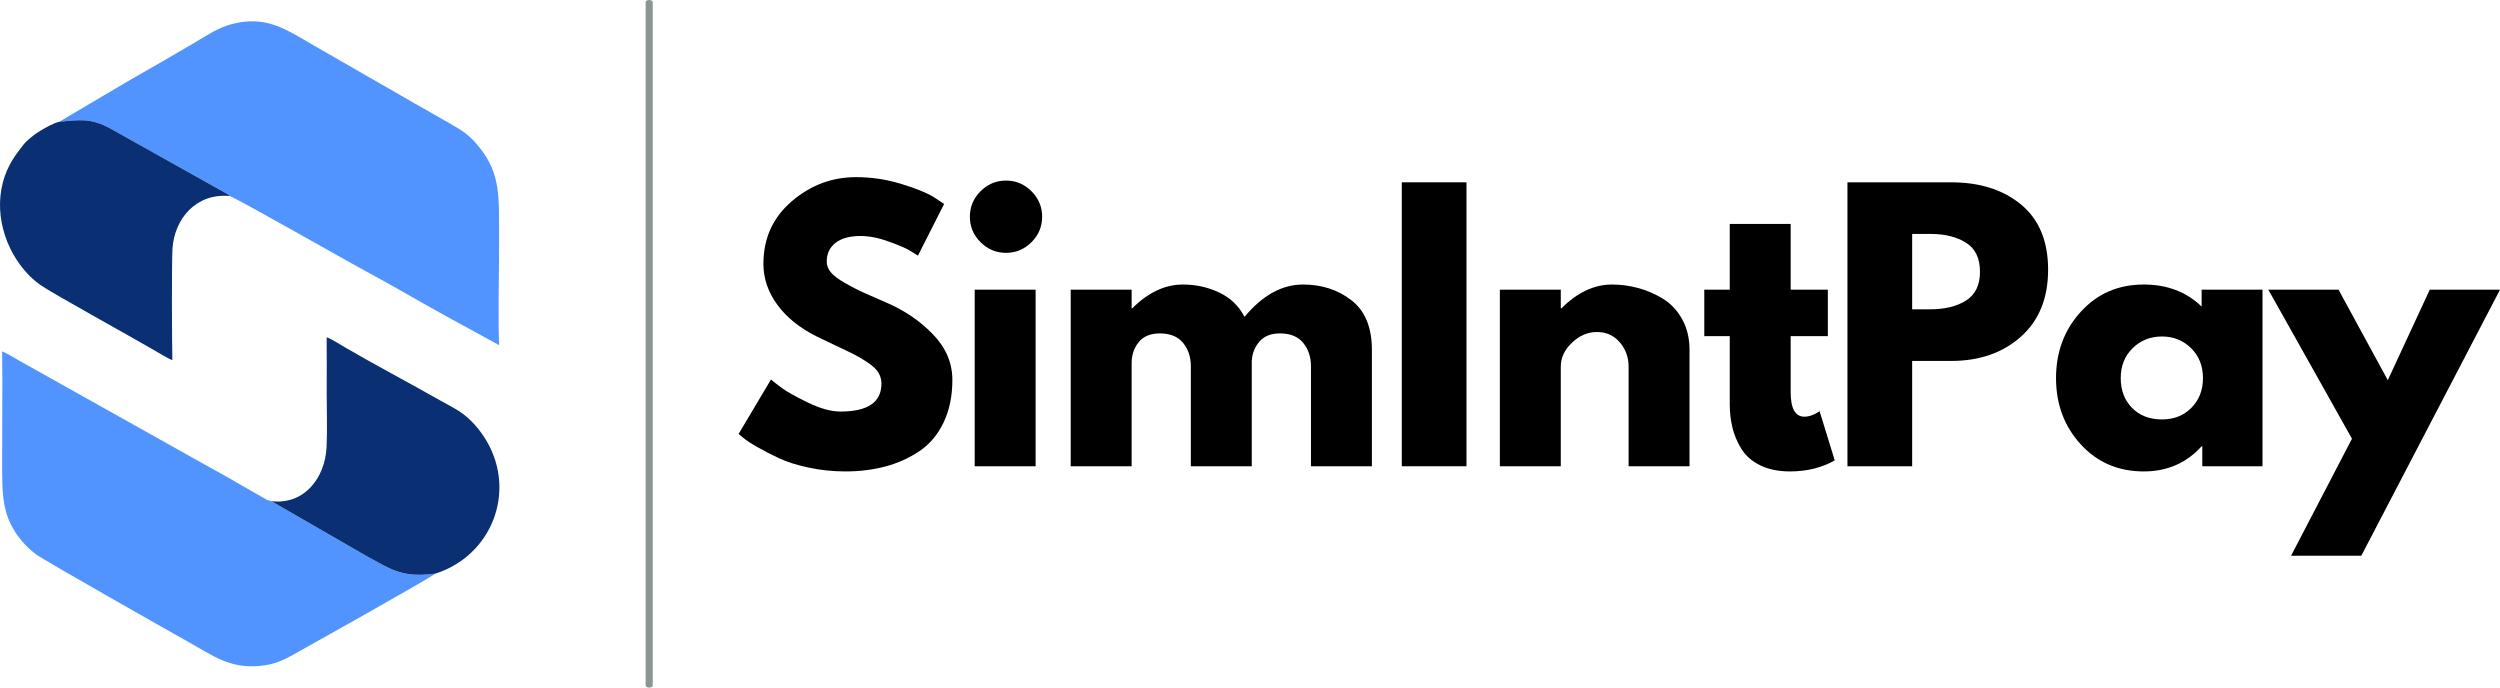
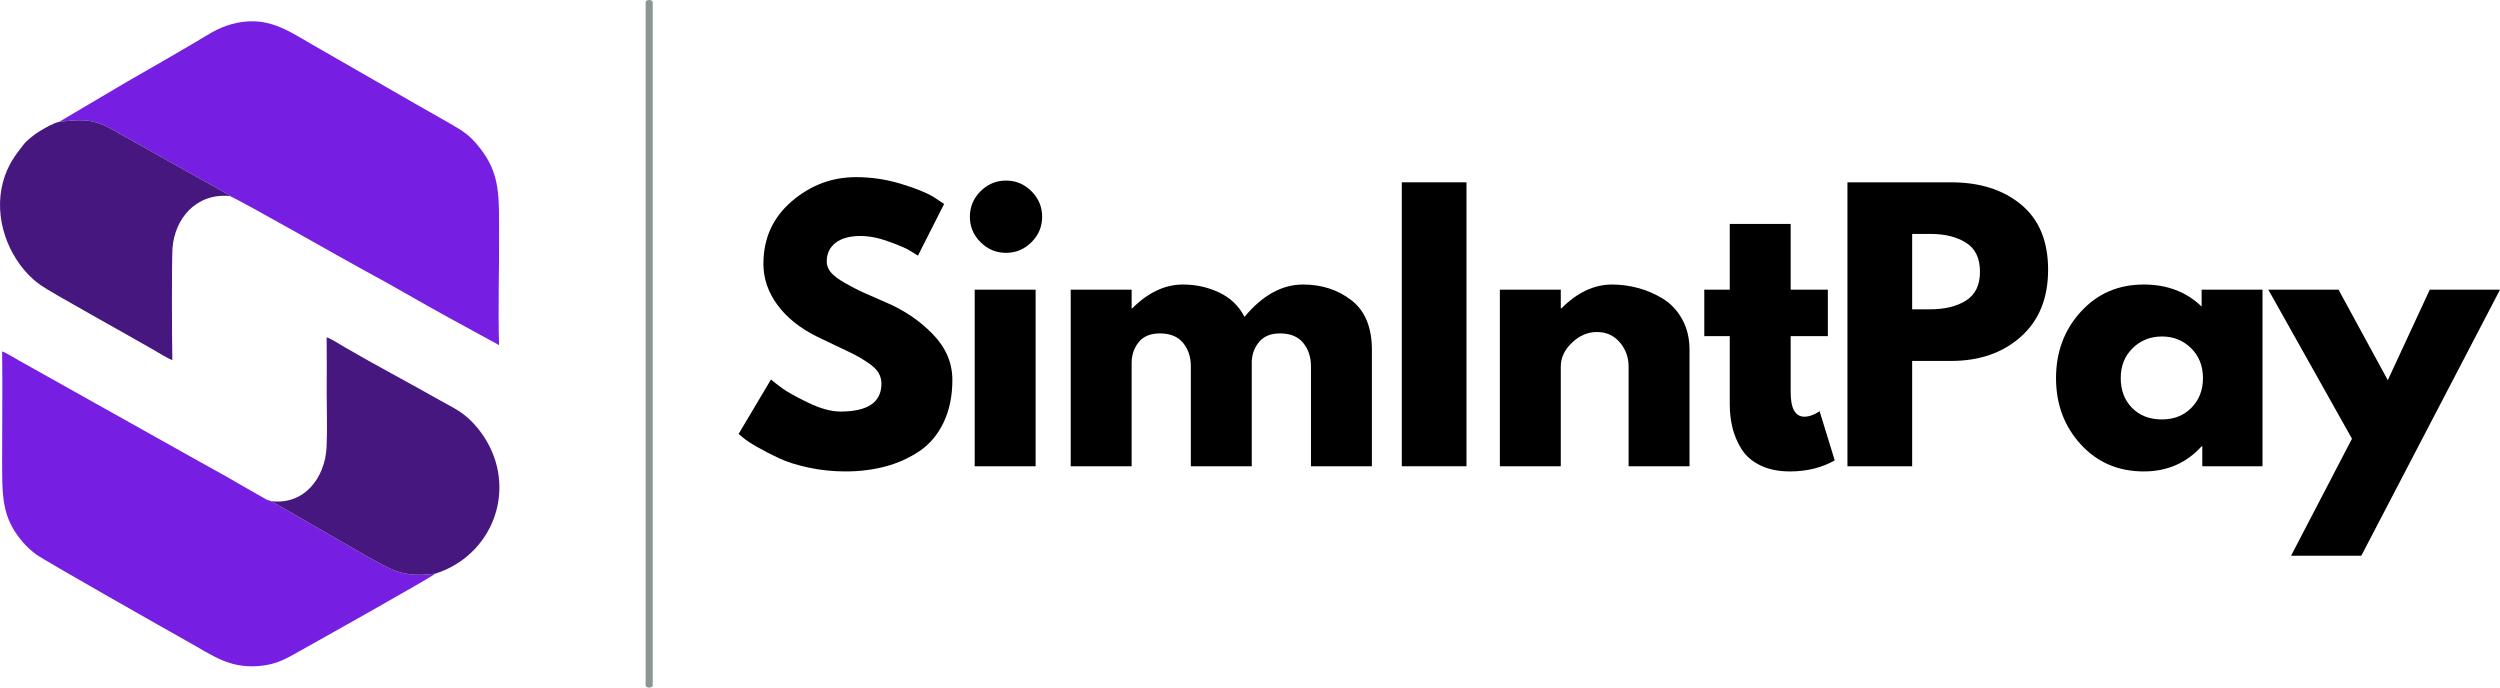
<svg xmlns="http://www.w3.org/2000/svg" xml:space="preserve" width="455.986mm" height="125.415mm" version="1.1" style="shape-rendering:geometricPrecision; text-rendering:geometricPrecision; image-rendering:optimizeQuality; fill-rule:evenodd; clip-rule:evenodd" viewBox="0 0 114448.56 31478.17">
  <defs>
    <style type="text/css">
   
-     .fil2 {fill:#0A2F72}
-     .fil1 {fill:#5294FF}
+     .fil2 {fill:#46187F}
+     .fil1 {fill:#761FE3}
    .fil3 {fill:#8B9694}
    .fil0 {fill:black;fill-rule:nonzero}
   
  </style>
  </defs>
  <g id="Camada_x0020_1">
    <g id="_2485744110784">
      <g>
        <path class="fil0" d="M39186 8109.33c703.91,0 1392.3,102.93 2064.73,308.07 672.43,204.41 1170.88,406.58 1495.98,605.79l473.97 315.5 -1198.26 2363.94c-94.8,-62.97 -226.24,-144.42 -394.01,-244.39 -168.09,-99.62 -482.83,-233.3 -944.96,-401.41 -462.13,-168.84 -892.78,-253.28 -1291.58,-253.28 -493.95,0 -874.98,105.17 -1143.44,315.5 -267.73,210.31 -401.41,493.95 -401.41,850.18 0,178.86 62.6,344.74 188.09,497.67 126.3,152.18 341.42,315.12 645.8,488.78 305.11,172.91 573.19,312.16 804.25,417.67 231.06,104.81 588.4,261.81 1072.36,471.04 840.19,357.69 1557.08,843.86 2150.65,1458.91 593.22,614.33 890.19,1310.08 890.19,2086.97 0,745.75 -134.41,1396.72 -402.87,1953.64 -267.73,556.93 -635.08,993.12 -1102,1307.84 -467.3,315.12 -984.61,548.79 -1552.26,700.62 -566.91,152.9 -1181.57,229.58 -1844.03,229.58 -566.91,0 -1123.46,-57.78 -1669.24,-173.33 -546.18,-115.51 -1003.49,-259.9 -1371.57,-433.94 -367.33,-173.69 -698.38,-344.39 -992.37,-512.5 -294.39,-167.74 -509.51,-309.57 -645.78,-425.08l-204.41 -173.28 1481.15 -2489.86c125.14,105.89 298.08,239.97 518.4,402.87 221.07,162.22 612.47,379.93 1174.56,653.21 561.72,273.66 1058.28,410.3 1490.06,410.3 1248.96,0 1873.63,-425.48 1873.63,-1276.77 0,-178.48 -44.4,-343.98 -133.28,-496.19 -88.88,-151.82 -246.62,-304.03 -472.49,-456.18 -226.24,-152.95 -426.18,-274.03 -599.87,-362.91 -172.93,-89.6 -456.2,-226.62 -850.18,-410.27 -394.01,-183.68 -685.41,-322.9 -873.88,-417.7 -787.99,-388.06 -1397.47,-873.12 -1827.77,-1455.95 -430.63,-583.58 -645.78,-1211.61 -645.78,-1884.04 0,-1166.03 430.27,-2119.55 1291.58,-2860.12 860.93,-740.55 1842.93,-1110.86 2946.01,-1110.86zm0 0z" />
        <path class="fil0" d="M44888.98 8755.11c325.86,-325.86 714.27,-488.78 1165.68,-488.78 452.11,0 840.55,162.92 1165.65,488.78 325.86,325.86 488.78,715.02 488.78,1167.16 0,451.38 -162.92,839.82 -488.78,1165.68 -325.11,325.11 -713.54,487.3 -1165.65,487.3 -451.41,0 -839.82,-162.19 -1165.68,-487.3 -325.86,-325.86 -488.78,-714.3 -488.78,-1165.68 0,-452.14 162.92,-841.3 488.78,-1167.16zm-268.08 4507.18l0 8082.65 2789.02 0 0 -8082.65 -2789.02 0zm0 0z" />
        <path class="fil0" d="M49016.46 21344.94l0 -8082.65 2789.02 0 0 850.18 31.12 0c725.74,-724.66 1497.79,-1087.17 2316.53,-1087.17 588.4,0 1139.75,121.08 1654.46,362.86 515.44,241.05 903.87,613.95 1165.65,1118.29 819.44,-987.17 1712.62,-1481.15 2679.41,-1481.15 860.95,0 1601.5,242.16 2221.73,725.77 619.9,482.86 930.2,1238.97 930.2,2267.63l0 5326.24 -2789.04 0 0 -4569.38c0,-430.27 -118.49,-789.79 -355.45,-1078.26 -236.26,-289.22 -590.63,-433.99 -1063.5,-433.99 -409.89,0 -722.43,123.69 -937.55,370.31 -215.53,246.95 -333.27,543.57 -353.97,890.17l0 4821.15 -2789.04 0 0 -4569.38c0,-430.27 -118.49,-789.79 -355.45,-1078.26 -236.26,-289.22 -590.26,-433.99 -1062.02,-433.99 -431.76,0 -755.01,134.05 -970.16,401.39 -215.5,267.73 -322.9,585.81 -322.9,953.87l0 4726.37 -2789.02 0zm0 0z" />
        <path class="fil0" d="M67135.06 8346.32l0 12998.62 -2962.3 0 0 -12998.62 2962.3 0zm0 0z" />
        <path class="fil0" d="M68662.84 21344.94l0 -8082.65 2789.02 0 0 850.18 31.12 0c725.77,-724.66 1497.82,-1087.17 2316.53,-1087.17 399.9,0 796.09,52.93 1189.35,158.48 394.01,104.79 772.07,267.73 1134.58,488.78 362.16,220.32 656.52,532.85 882.79,937.58 225.87,403.97 339.19,873.5 339.19,1408.56l0 5326.24 -2789.04 0 0 -4569.38c0,-420.64 -134.43,-788.31 -402.87,-1103.43 -267.73,-314.77 -616.89,-472.49 -1047.19,-472.49 -419.91,0 -800.54,162.92 -1141.96,488.78 -341.78,325.86 -512.5,688.37 -512.5,1087.14l0 4569.38 -2789.02 0zm0 0z" />
        <path class="fil0" d="M79186.99 13262.29l0 -3009.71 2788.99 0 0 3009.71 1701.87 0 0 2126.93 -1701.87 0 0 2568.32c0,745.77 210.36,1118.29 630.99,1118.29 104.41,0 214.77,-20.76 330.28,-62.22 115.56,-42.22 204.78,-84.81 268.11,-127.38l94.8 -62.22 693.16 2252.85c-598.36,336.58 -1281.19,505.1 -2048.42,505.1 -525.45,0 -977.21,-91.86 -1355.25,-275.51 -378.44,-184.4 -664.68,-431.38 -859.09,-740.58 -193.67,-309.92 -332.86,-635.79 -417.67,-977.56 -84.06,-341.42 -125.9,-706.52 -125.9,-1094.57l0 -3104.51 -1165.68 0 0 -2126.93 1165.68 0zm0 0z" />
        <path class="fil0" d="M84575.3 8346.32l4742.66 0c1324.13,0 2395.39,341.78 3214.1,1024.97 819.46,682.42 1229.36,1674.79 1229.36,2977.11 0,1302.67 -415.44,2323.96 -1245.65,3064.51 -829.45,740.58 -1895.51,1110.89 -3197.81,1110.89l-1780.33 0 0 4821.15 -2962.33 0 0 -12998.62zm2962.33 5813.54l835.35 0c661.34,0 1204.91,-133.68 1630.77,-401.39 425.46,-267.36 638.35,-705.79 638.35,-1315.27 0,-619.87 -212.89,-1063.83 -638.35,-1331.59 -425.86,-268.44 -969.43,-402.87 -1630.77,-402.87l-835.35 0 0 3451.11zm0 0z" />
        <path class="fil0" d="M95258.18 20345.17c-756.49,-825.36 -1134.56,-1836.66 -1134.56,-3033.41 0,-1197.53 378.07,-2211.36 1134.56,-3040.81 756.14,-830.2 1717.03,-1245.65 2882.31,-1245.65 1071.26,0 1954.04,336.2 2648.34,1008.66l0 -771.67 2787.54 0 0 8082.65 -2756.44 0 0 -913.86 -31.1 0c-694.29,767.23 -1577.08,1150.87 -2648.34,1150.87 -1165.28,0 -2126.17,-412.15 -2882.31,-1236.79zm2371.34 -4404.95c-362.51,357.71 -543.6,814.64 -543.6,1371.54 0,556.17 173.28,1010.14 519.9,1362.66 346.57,351.76 803.12,527.28 1370.06,527.28 545.78,0 994.58,-178.1 1346.37,-534.69 352.49,-357.34 528.76,-809.1 528.76,-1355.25 0,-556.9 -181.42,-1013.83 -543.6,-1371.54 -362.51,-357.34 -806.46,-536.17 -1331.54,-536.17 -535.44,0 -984.24,178.83 -1346.37,536.17zm0 0z" />
        <path class="fil0" d="M111232.98 13262.29l3215.58 0 -6349.71 12179.54 -3215.6 0 2789.02 -5357.34 -3828.77 -6822.2 3214.12 0 2254.31 4142.79 1921.06 -4142.79zm0 0z" />
      </g>
      <g>
        <path class="fil1" d="M2737.74 5568.97c831.61,-61.77 1380.15,-206.52 2348.45,332.59l5349.23 2995.68c6.78,4.87 16.01,11.77 22.29,16.77 48.67,38.8 32.65,22.44 60.66,59.71 521.86,213.79 5411.6,3006.35 6170.1,3411.6 1256.04,671.13 2590.08,1465.89 3850.54,2153.03l2309.17 1261.66c-53.79,-1621.93 7.05,-3322.78 -0.23,-4955.25 -8.01,-1798.48 84.08,-2856.63 -882.89,-4074.6 -430.85,-542.64 -693.97,-733.42 -1373.35,-1120.35 -504.69,-287.46 -1034.44,-584.79 -1564.46,-890.39l-4698.76 -2699.16c-1232.04,-712.79 -2157.02,-1375.91 -3724.91,-954.97 -644.85,173.16 -1125.77,511.7 -1638.85,814.99 -1071.68,633.53 -2069.2,1202.75 -3132.83,1812.01l-3072.69 1813.59c-3.79,-7 -14.71,15.01 -21.48,23.09z" />
        <path class="fil1" d="M19939.24 26258.08c-1540.79,209.73 -2048.24,-199.89 -3148.41,-794.79l-4372.32 -2520.56c-1.48,-0.6 -154.49,-43.67 -212.24,-68.87l-1347.1 -769.44c-511.65,-303.85 -1006.63,-568.92 -1523.39,-857.51l-8468.18 -4742.86c-204.61,-110.24 -565.08,-344.36 -771.12,-419.06 26.15,1606.22 -2.03,3232.27 1,4841.1 3.34,1753.83 -45.1,2728.78 932.13,3873.65 195.3,228.78 350.71,371.22 625.24,582.05 311.71,239.4 6132.9,3539.76 6879.48,3954.82 1236.66,687.54 2050.93,1354.63 3601.3,1119.75 686.96,-104.09 1144.37,-409.87 1671.68,-700.59 453.44,-250.06 5792.21,-3242.16 6131.92,-3497.69z" />
        <path class="fil2" d="M2737.74 5568.97c-332.74,77.73 -646.73,276.54 -911.02,429.27 -244.82,141.46 -606.22,439.99 -743.01,613.35 -376.06,476.68 -749.39,968.35 -951.71,1735.76 -426.38,1617.14 219.77,3373.28 1370.06,4423.37 102.86,93.87 241.76,200.49 381.18,298.7 483.36,340.47 4209.93,2400.36 5138.72,2942.7 171.83,100.35 710.05,429.2 868.81,472.14 -20.1,-737.94 -35.14,-4508.69 5.37,-5105.92 91.94,-1357.06 1073.19,-2547.19 2622.23,-2404.62 -28.01,-37.27 -12,-20.91 -60.66,-59.71 -6.27,-4.99 -15.51,-11.9 -22.29,-16.77l-5349.23 -2995.68c-968.3,-539.1 -1516.84,-394.36 -2348.45,-332.59z" />
        <path class="fil2" d="M12418.51 22942.73l4372.32 2520.56c1100.17,594.9 1607.63,1004.52 3148.41,794.79 2558.73,-822.35 3697.58,-3705.56 2356.46,-6036.5 -316.37,-549.92 -758.22,-1059.79 -1281.86,-1400.33 -260.5,-169.42 -576.5,-325.36 -867.7,-491.27 -1407.94,-802.27 -2979.5,-1625.14 -4338.97,-2420.16 -158.75,-92.84 -714.6,-445.16 -853.7,-465.82 9.94,843.08 3.44,1693.31 2.13,2536.97 -1.28,807.72 33.73,1695.32 -5.82,2492.87 -69.9,1408.29 -1024.6,2652.5 -2531.27,2468.88z" />
      </g>
      <rect class="fil3" x="29556.67" y="0.01" width="324.84" height="31478.18" rx="156.42" ry="99.07" />
    </g>
  </g>
</svg>
